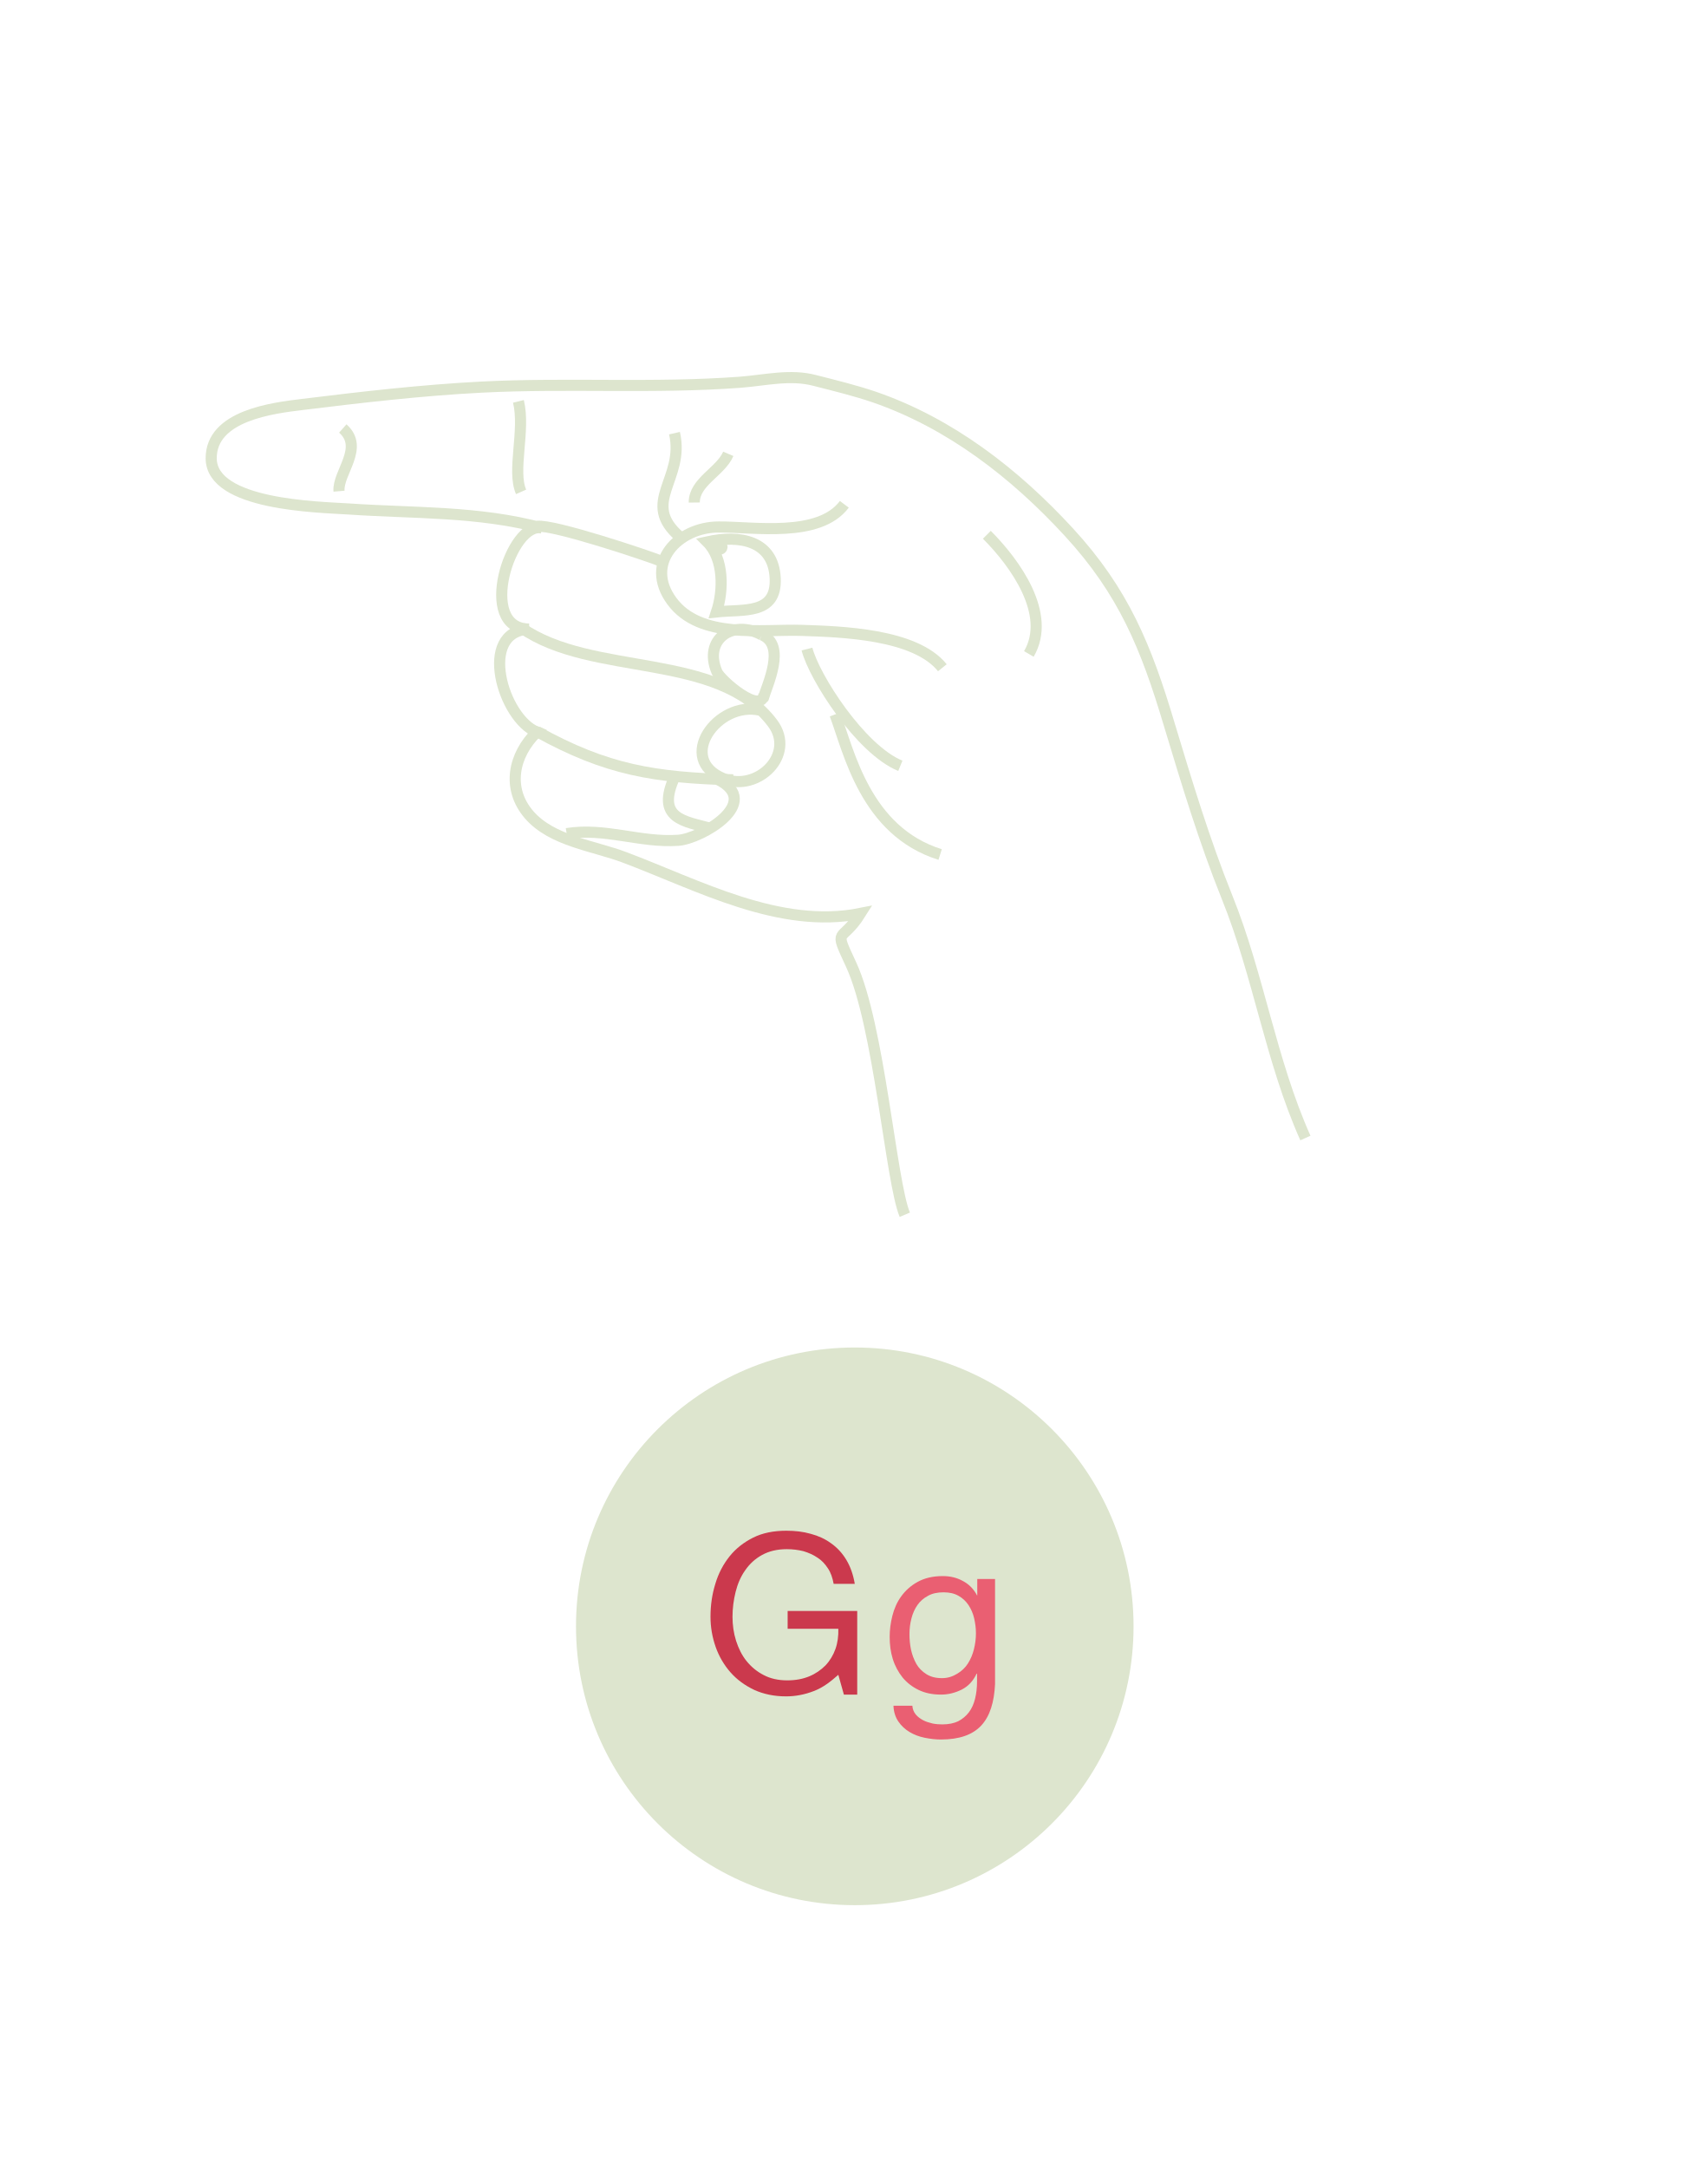
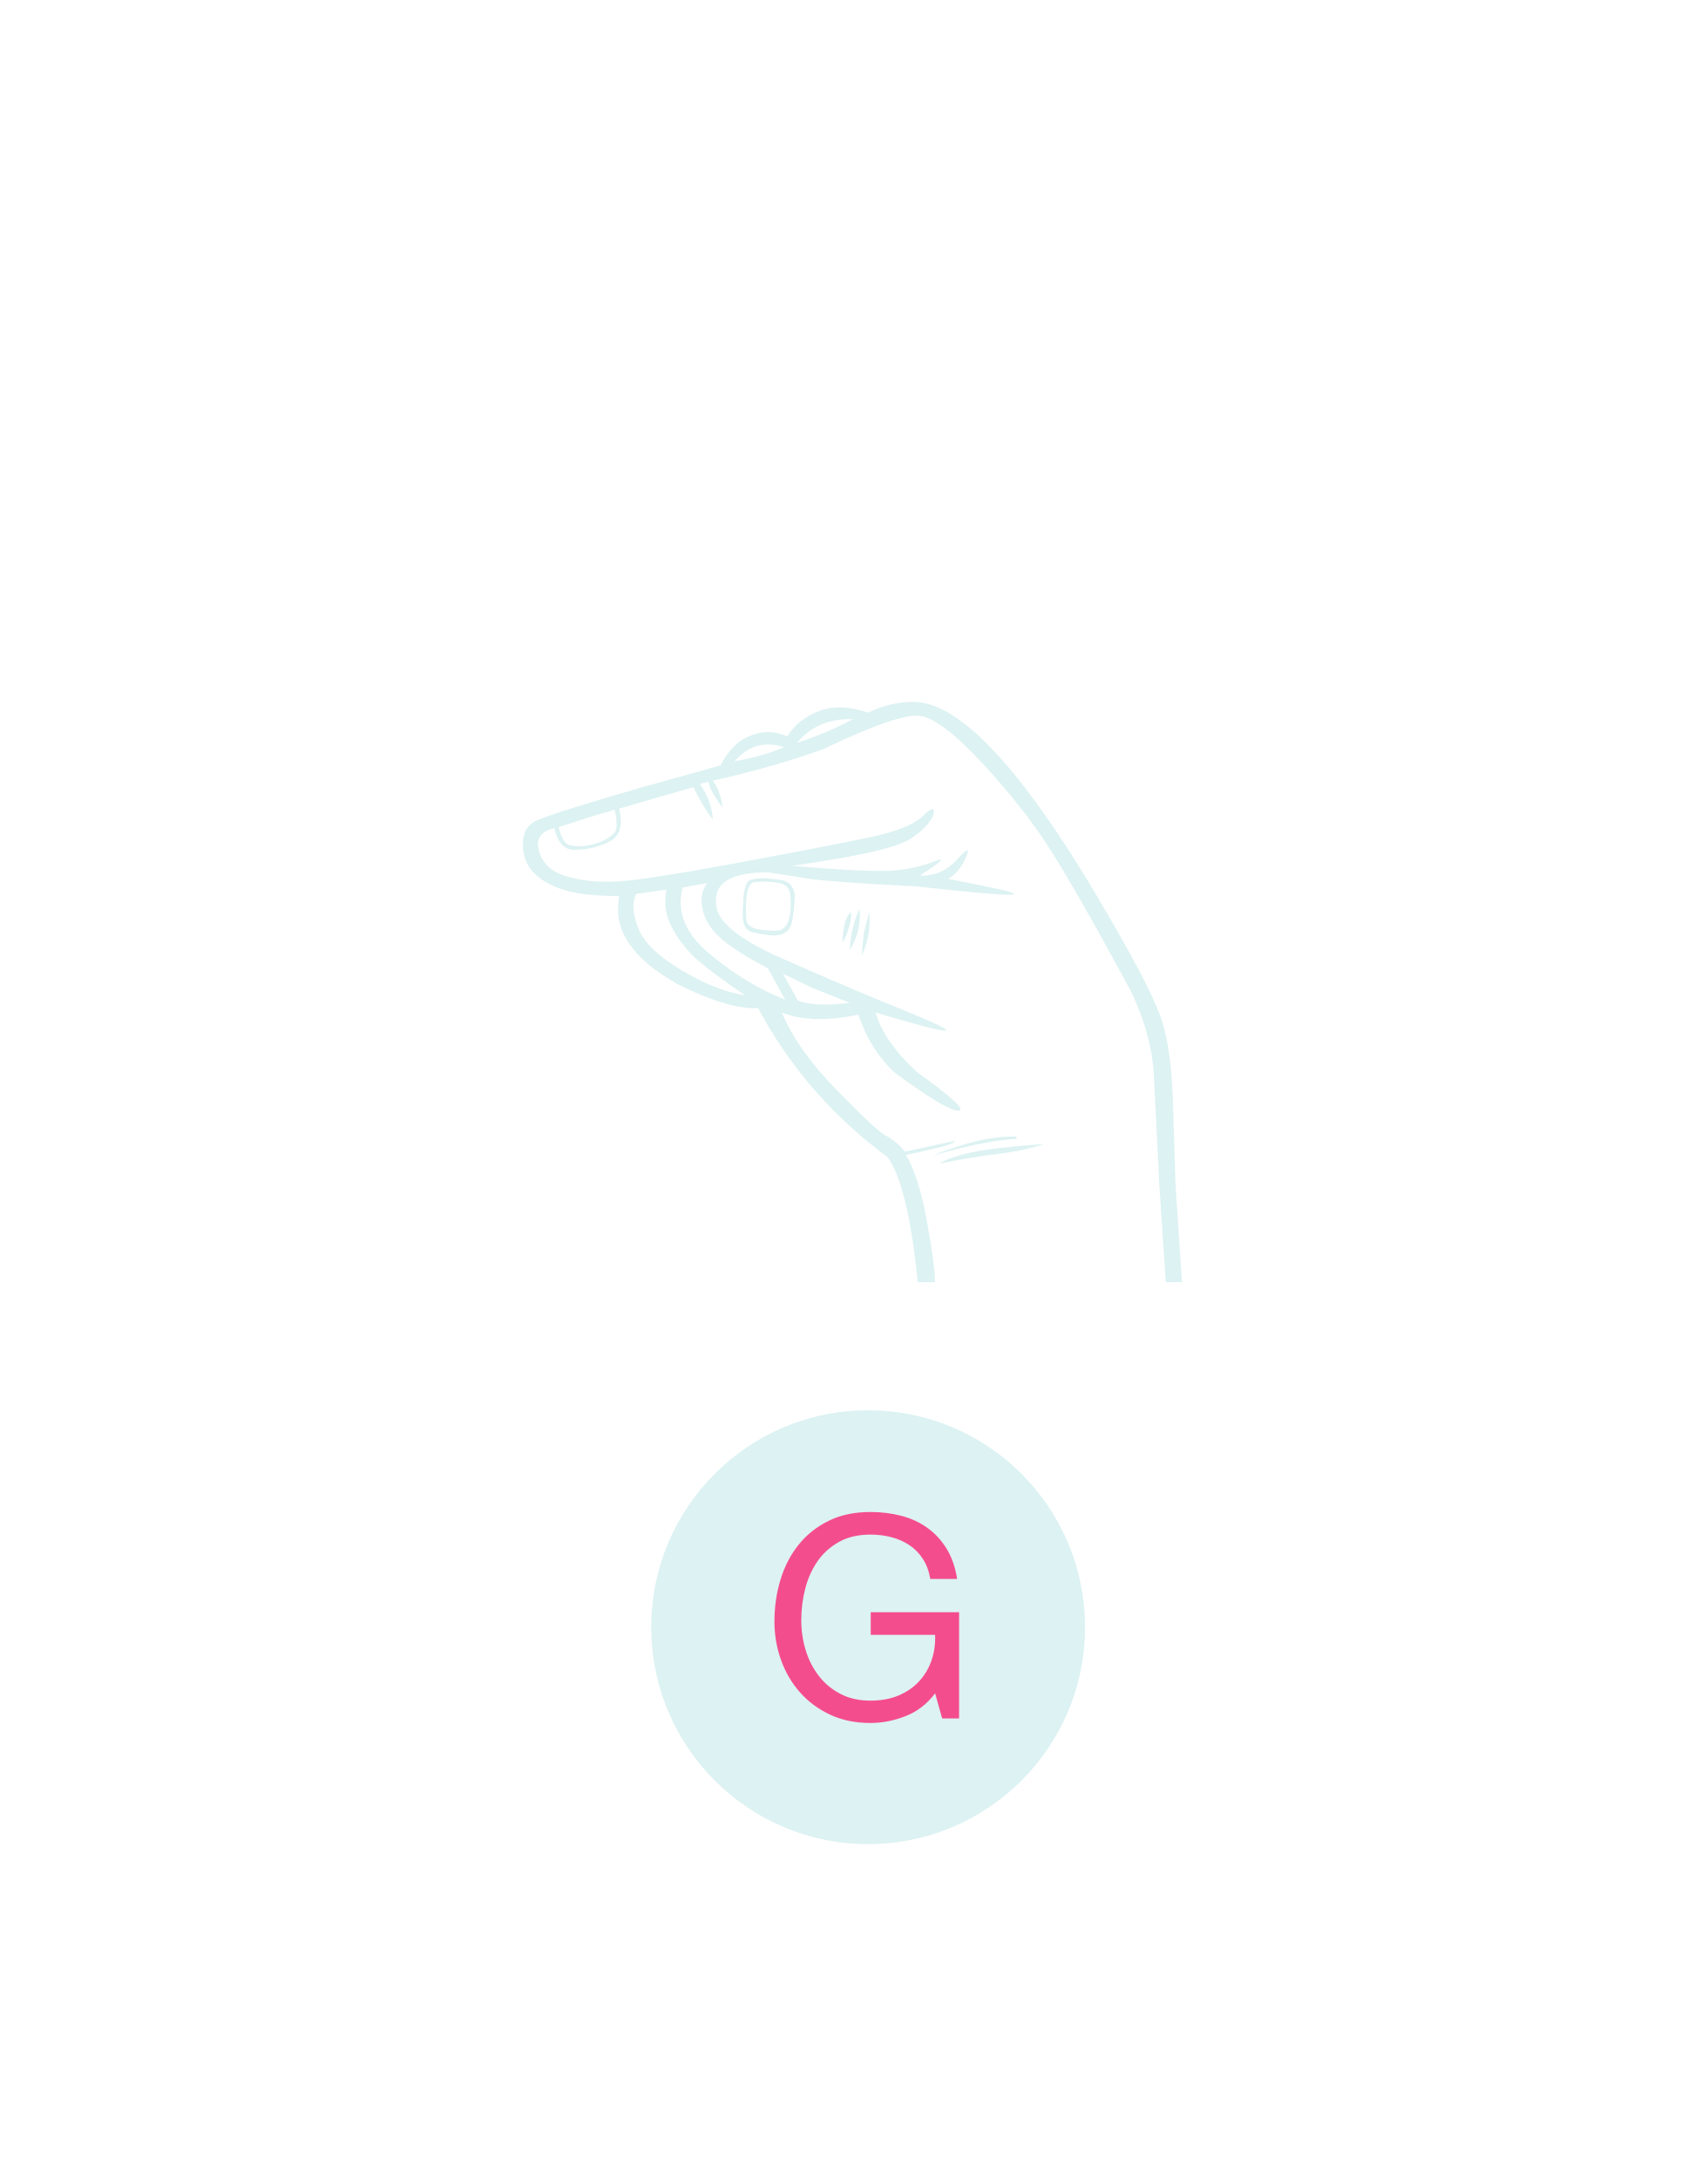
- <svg xmlns="http://www.w3.org/2000/svg" version="1.1" viewBox="0 0 768 975" enable-background="new 0 0 768 975" xml:space="preserve">
-   <circle fill="#DDE5CE" cx="384.5" cy="731.4" r="125.4" />
-   <path fill="#CB394D" d="M366.1 760.5c-4.1 1.6-8.3 2.4-12.5 2.4 -5.3 0-10.1-1-14.3-2.9 -4.2-2-7.8-4.6-10.7-7.9 -2.9-3.3-5.2-7.2-6.7-11.5 -1.5-4.3-2.3-8.8-2.3-13.5 0-5.2 0.7-10.1 2.2-14.9 1.4-4.7 3.6-8.8 6.4-12.3 2.8-3.5 6.4-6.3 10.6-8.4 4.2-2.1 9.2-3.1 14.9-3.1 3.9 0 7.5 0.4 11 1.4 3.4 0.9 6.5 2.3 9.2 4.3 2.7 1.9 5 4.4 6.8 7.4 1.8 3 3.1 6.6 3.8 10.8h-9.5c-0.5-2.7-1.3-5.1-2.6-7 -1.3-2-2.8-3.6-4.7-4.8 -1.9-1.3-4-2.2-6.3-2.9 -2.4-0.6-4.9-0.9-7.5-0.9 -4.3 0-8 0.9-11.1 2.6 -3.1 1.7-5.6 4-7.6 6.9 -2 2.8-3.4 6.1-4.3 9.7 -0.9 3.6-1.4 7.4-1.4 11.2 0 3.7 0.5 7.3 1.6 10.8 1.1 3.4 2.6 6.5 4.7 9.1 2.1 2.6 4.6 4.7 7.7 6.3 3 1.6 6.6 2.4 10.6 2.4 3.7 0 7-0.6 9.9-1.8 2.9-1.2 5.3-2.9 7.3-4.9 2-2.1 3.5-4.6 4.5-7.4 1-2.8 1.4-5.9 1.3-9.1h-22.8v-8h31.3v37.6h-6l-2.5-8.9C373.7 756.2 370.3 758.9 366.1 760.5z" />
-   <path fill="#EA5F72" d="M441.4 776c-3.9 4.2-9.9 6.3-18.2 6.3 -2.4 0-4.8-0.3-7.3-0.8 -2.5-0.5-4.8-1.4-6.8-2.6 -2-1.2-3.7-2.8-5-4.7 -1.3-1.9-2.1-4.3-2.2-7.1h8.5c0.1 1.5 0.6 2.8 1.5 3.9 0.9 1.1 2 1.9 3.3 2.6 1.3 0.7 2.7 1.1 4.3 1.5 1.5 0.3 3 0.4 4.4 0.4 2.8 0 5.2-0.5 7.1-1.4 1.9-1 3.5-2.3 4.8-4 1.3-1.7 2.2-3.7 2.8-6.1 0.6-2.4 0.9-5 0.9-7.9v-3.4h-0.2c-1.5 3.2-3.7 5.6-6.6 7.1 -3 1.5-6.1 2.3-9.4 2.3 -3.9 0-7.2-0.7-10.1-2.1 -2.9-1.4-5.3-3.3-7.2-5.6 -1.9-2.4-3.4-5.1-4.4-8.3 -1-3.2-1.4-6.5-1.4-10 0-3.1 0.4-6.2 1.2-9.4 0.8-3.2 2.1-6.2 4-8.8 1.9-2.6 4.3-4.8 7.4-6.5 3.1-1.7 6.8-2.6 11.3-2.6 3.3 0 6.3 0.7 9 2.2 2.7 1.4 4.9 3.6 6.4 6.5h0.1v-7.4h8v47.3C447.2 765.5 445.3 771.8 441.4 776zM430.6 752.7c2-1.2 3.6-2.7 4.8-4.6 1.2-1.9 2.1-4 2.7-6.4 0.6-2.4 0.9-4.8 0.9-7.2 0-2.3-0.3-4.5-0.8-6.7 -0.5-2.2-1.4-4.2-2.5-5.9 -1.2-1.8-2.7-3.2-4.5-4.2 -1.9-1.1-4.1-1.6-6.8-1.6 -2.7 0-5.1 0.5-7 1.6 -1.9 1-3.5 2.4-4.7 4.1 -1.2 1.7-2.1 3.7-2.7 6 -0.6 2.3-0.9 4.6-0.9 7.1 0 2.3 0.2 4.7 0.7 7 0.5 2.3 1.3 4.4 2.4 6.4 1.1 1.9 2.6 3.4 4.5 4.6 1.9 1.2 4.2 1.8 7 1.8S428.6 753.9 430.6 752.7z" />
-   <path fill="none" stroke="#DDE5CE" stroke-width="5" stroke-miterlimit="10" d="M587.2 511.8c-15.6-34.9-21-73-35.2-108.2 -10.3-25.6-18.1-51.5-26.1-78 -10.3-34.5-20.4-59.5-45.2-86.4 -24.2-26.3-53.2-48.8-87.3-60.6 -8.8-3-17.9-5.2-26.9-7.5 -11-2.9-22.1-0.1-33.5 0.8 -39 2.9-77.6 0.2-116.5 2.2 -26.9 1.4-53.7 4.5-80.5 7.8 -13.2 1.6-41.1 4.9-41 24.3 0.2 21 48 21.8 61.9 22.7 29.1 2 58.5 0.9 87 8.6 -14.1-3.6-29.7 45.3-5.9 45.4 -23.4 1.1-11.7 40.3 3.5 46.3 -10.6 10.3-13.7 25.4-3.5 37.2 10.3 11.9 29 13.9 43 19.2 33 12.4 69.7 32.5 106.1 25.2 -8.7 13.9-12.4 5.4-4.2 23.1 12.6 27.3 17.9 97.7 24.1 112.4" />
-   <path fill="none" stroke="#DDE5CE" stroke-width="5" stroke-miterlimit="10" d="M327.6 204.1c-3.4 8-15.4 12.6-15.3 21.9" />
-   <path fill="none" stroke="#DDE5CE" stroke-width="5" stroke-miterlimit="10" d="M303.4 194.8c4.8 20.8-15.7 31.1 2.5 46.7" />
-   <path fill="none" stroke="#DDE5CE" stroke-width="5" stroke-miterlimit="10" d="M233.2 180.5c3.2 13.1-3 31.2 1.2 40.7" />
-   <path fill="none" stroke="#DDE5CE" stroke-width="5" stroke-miterlimit="10" d="M152.5 220.9c-0.7-8.3 11.5-19.5 1.7-28.2" />
-   <path fill="none" stroke="#DDE5CE" stroke-width="5" stroke-miterlimit="10" d="M343.7 312.1c-1 9.9-19.6-6.1-21.2-9.9 -6.3-14.8 7.2-23.9 20.3-16.6" />
-   <path fill="none" stroke="#DDE5CE" stroke-width="5" stroke-miterlimit="10" d="M241.6 236.7c7.3-1 50.4 13.4 56.4 15.9" />
-   <path fill="none" stroke="#DDE5CE" stroke-width="5" stroke-miterlimit="10" d="M234.5 282.3c32 22.4 88.5 10.4 113 42.9 10.7 14.2-6.8 31.2-22 25 -21.7-8.8-2.8-35.2 16.4-30.8" />
-   <path fill="none" stroke="#DDE5CE" stroke-width="5" stroke-miterlimit="10" d="M241.6 329c31.4 17.4 52.9 20.7 88.2 21.7" />
-   <path fill="none" stroke="#DDE5CE" stroke-width="5" stroke-miterlimit="10" d="M254.9 374.9c17.3-2.8 33.1 4.2 50.2 3 10.2-0.7 38.4-16.9 17.9-27.3" />
-   <path fill="none" stroke="#DDE5CE" stroke-width="5" stroke-miterlimit="10" d="M303.7 348.9c-9.2 19.6 4.4 20.4 16.2 23.7" />
-   <path fill="none" stroke="#DDE5CE" stroke-width="5" stroke-miterlimit="10" d="M379.8 226.8c-11.4 15.2-40.7 10.1-56.5 10.2 -18.2 0-33.7 16.2-21.1 33.3 12.7 17.3 40.4 12.6 58.6 13.2 17.5 0.6 50.8 1.5 63.1 16.8" />
-   <path fill="none" stroke="#DDE5CE" stroke-width="5" stroke-miterlimit="10" d="M443.9 240.5c12.6 12.6 29.4 35.7 18.9 53.6" />
-   <path fill="none" stroke="#DDE5CE" stroke-width="5" stroke-miterlimit="10" d="M318.1 243.7c7.6 7.6 7.4 21.9 4.2 31.5 12-1.3 27.2 1.5 26.4-15.2C347.9 243.1 332.7 240.4 318.1 243.7 326.5 252.1 327.5 241.6 318.1 243.7z" />
-   <path fill="none" stroke="#DDE5CE" stroke-width="5" stroke-miterlimit="10" d="M363 291.9c3.2 12.6 24.1 45.2 42 52.5" />
-   <path fill="none" stroke="#DDE5CE" stroke-width="5" stroke-miterlimit="10" d="M375.6 321.3c6.3 16.8 13.7 52.5 47.3 63" />
-   <path fill="none" stroke="#DDE5CE" stroke-width="5" stroke-miterlimit="10" d="M342.7 285.5c11.1 4.7 2.5 22.2 0.4 29.2" />
+ <svg xmlns="http://www.w3.org/2000/svg" version="1.1" id="Layer_1" viewBox="0 -275 768 980" enable-background="new 0 -275 768 980" xml:space="preserve">
+   <circle fill="#DDF2F2" cx="390.516" cy="456.827" r="97.564" />
+   <polyline fill="none" points="221.7,308.974 221.7,-130.877 648.613,-130.877 648.613,308.974 " />
+   <g enable-background="new    ">
+     <path fill="#DDF2F2" d="M345.408,117.323c-16.496,0-24.257,4.691-23.286,14.068c0,7.443,9.216,15.365,27.651,23.771   c24.9,10.998,44.307,19.246,58.214,24.74c27.486,11.326,22.801,11.483-14.067,0.486c2.258,8.413,8.406,17.304,18.434,26.682   c15.842,11.324,22.15,17.145,18.92,17.465c-3.235,0.324-12.779-5.337-28.622-16.981c-7.443-6.792-12.939-15.523-16.495-26.197   c-14.236,2.912-25.711,2.594-34.444-0.968c4.526,10.997,12.771,22.64,24.742,34.928c11.962,12.293,19.405,19.164,22.315,20.621   c2.91,1.455,5.654,3.795,8.248,7.031l22.316-4.848c1.29,0.967-5.988,3.066-21.832,6.305c3.882,6.465,7.036,16.41,9.46,29.834   c2.426,13.418,3.638,22.559,3.638,27.41h-7.762c-2.912-29.107-7.444-47.869-13.584-56.275   c-24.582-18.109-43.988-40.425-58.214-66.948c-9.059,0.326-21.028-3.229-35.9-10.672c-18.118-10.022-27.168-21.347-27.168-33.958   l0.486-5.822c-11.643,0-20.542-1.128-26.683-3.396c-9.704-3.554-15.122-8.974-16.252-16.252c-1.136-7.275,0.805-12.044,5.822-14.31   c5.01-2.26,20.936-7.278,47.786-15.04l34.93-9.704c2.258-4.2,4.685-7.436,7.276-9.702c2.584-2.26,5.897-3.88,9.945-4.852   c4.04-0.971,8.324-0.486,12.856,1.456c3.228-5.17,8.004-8.975,14.31-11.4c6.307-2.426,13.66-2.184,22.074,0.727   c6.466-3.229,13.258-4.851,20.376-4.851c21.664,0,51.256,32.67,88.778,97.996c12.614,21.67,20.292,36.87,23.044,45.602   c2.744,8.732,4.366,20.377,4.85,34.931c0.487,14.552,0.886,27.325,1.212,38.325l2.91,44.145h-7.275l-2.91-43.662l-2.426-48.998   c-0.652-12.613-4.209-25.544-10.673-38.808c-15.206-28.138-26.924-48.756-35.172-61.856c-8.248-13.098-18.602-26.355-31.048-39.779   c-12.454-13.418-21.832-20.62-28.138-21.588c-6.307-0.971-20.944,4.046-43.904,15.039c-15.523,5.503-32.018,10.188-49.483,14.068   c2.258,2.91,3.714,6.958,4.365,12.126c-3.88-5.168-5.987-9.05-6.306-11.642l-3.88,0.97c3.554,5.178,5.496,10.514,5.822,16.01   c-3.236-4.2-6.148-9.05-8.732-14.554l-33.474,9.704c1.939,7.444,0.485,12.372-4.366,14.796c-4.851,2.424-9.702,3.636-14.554,3.636   c-5.177,0.652-8.574-2.584-10.188-9.702c-5.502,1.295-7.928,4.208-7.278,8.732c1.29,6.472,5.412,10.756,12.372,12.855   c6.952,2.108,14.712,2.91,23.286,2.427c8.566-0.486,26.356-3.23,53.364-8.248c27-5.01,46.732-8.806,59.186-11.4   c12.446-2.584,20.694-5.819,24.742-9.704c4.042-3.88,5.656-4.199,4.853-0.968c-0.811,3.236-4.124,6.876-9.946,10.914   c-5.822,4.048-23.772,8.172-53.848,12.372c23.285,1.942,38.325,2.668,45.115,2.184c6.792-0.483,13.099-1.857,18.92-4.124   c5.822-2.26,3.715-0.159-6.306,6.307c6.466,0.326,12.044-2.101,16.738-7.278c4.684-5.17,5.979-5.412,3.88-0.728   c-2.108,4.693-4.776,7.846-8.004,9.46l9.704,1.939c33.306,6.475,25.226,6.958-24.257,1.458c-25.552-1.29-41.478-2.426-47.785-3.396   C357.779,119.261,351.548,118.291,345.408,117.323z M276.518,89.186c-5.822,1.624-10.43,2.993-13.826,4.124   c-3.396,1.138-7.201,2.352-11.399,3.638c1.29,5.504,3.229,8.248,5.821,8.248c2.585,0.651,5.822,0.483,9.704-0.484   c3.881-0.97,6.952-2.586,9.217-4.852C277.647,98.569,277.808,95.007,276.518,89.186z M335.22,172.625   c-7.762-5.168-14.31-9.944-19.648-14.31c-5.336-4.366-9.626-9.458-12.855-15.282c-3.238-5.822-4.208-11.802-2.912-17.95   l-13.584,1.94c-1.942,3.562-1.698,8.573,0.728,15.04c2.427,6.474,8.893,12.855,19.406,19.162   C316.859,167.533,326.487,171.339,335.22,172.625z M353.17,174.567l-7.762-14.068c-11-5.822-18.519-10.748-22.559-14.796   c-4.048-4.04-6.39-8.322-7.034-12.856c-0.651-4.525,0.16-8.079,2.425-10.674l-11.158,1.942   c-2.912,10.998,1.288,21.104,12.613,30.32C331.012,163.651,342.17,170.367,353.17,174.567z M330.368,67.355   c8.079-1.29,15.523-3.396,22.315-6.307c-3.88-1.29-7.686-1.531-11.4-0.728C337.562,61.129,333.924,63.474,330.368,67.355z    M350.744,120.717c3.88,0.326,6.14,2.595,6.792,6.792c-0.326,9.057-1.38,14.395-3.154,16.009c-1.782,1.624-4.048,2.35-6.792,2.184   c-2.75-0.158-5.822-0.644-9.218-1.456c-3.396-0.802-4.776-4.442-4.124-10.916c0-5.17,0.56-8.89,1.697-11.158   C337.076,119.915,342.01,119.429,350.744,120.717z M355.594,128.965c0-3.88-1.622-6.14-4.852-6.792   c-3.236-0.644-6.792-0.802-10.673-0.483c-3.562-0.318-5.018,5.178-4.365,16.493c0,3.562,3.88,5.337,11.644,5.337   C353.487,144.489,356.24,139.638,355.594,128.965z M382.275,176.023l-16.979-6.792l-13.099-6.307l6.793,12.126   C364.16,176.993,371.922,177.319,382.275,176.023z M358.506,59.107c9.702-3.229,18.107-6.792,25.226-10.672   C373.06,48.117,364.646,51.671,358.506,59.107z M382.762,135.273c0.318,0.97,0.076,3.075-0.728,6.306   c-0.812,3.236-1.866,5.662-3.154,7.278c0.317-4.526,0.804-7.765,1.456-9.704C380.979,137.211,381.792,135.925,382.762,135.273z    M386.642,133.817c0.645,6.472-0.81,12.613-4.366,18.434C382.594,145.459,384.052,139.319,386.642,133.817z M391.01,135.273   c0.318,4.208,0.16,7.846-0.486,10.914c-0.651,3.077-1.622,5.905-2.91,8.489l0.971-10.188L391.01,135.273z M419.146,244.911   c14.872-6.148,27.486-9.059,37.84-8.732l0.486,0.971C447.118,237.794,434.344,240.376,419.146,244.911z M469.6,239.575   c-5.822,1.939-12.696,3.395-20.618,4.367c-7.928,0.969-16.735,2.426-26.439,4.367c1.939-1.297,5.17-2.594,9.704-3.881   c4.525-1.295,10.506-2.352,17.949-3.154C457.632,240.462,464.096,239.894,469.6,239.575z" />
+   </g>
+   <g enable-background="new    ">
+     <path fill="#F44D8D" d="M407.43,496.792c-5.25,2.072-10.542,3.113-15.876,3.113c-6.776,0-12.828-1.252-18.164-3.748   c-5.334-2.496-9.866-5.863-13.59-10.098c-3.726-4.232-6.562-9.102-8.51-14.609c-1.948-5.502-2.92-11.217-2.92-17.145   c0-6.607,0.909-12.893,2.729-18.863c1.82-5.969,4.53-11.197,8.128-15.688c3.599-4.486,8.086-8.064,13.464-10.732   c5.376-2.666,11.664-4,18.862-4c4.91,0,9.546,0.57,13.908,1.715c4.359,1.143,8.256,2.943,11.686,5.396   c3.431,2.457,6.309,5.57,8.639,9.336c2.327,3.77,3.916,8.32,4.762,13.654h-12.066c-0.594-3.471-1.695-6.457-3.302-8.955   c-1.61-2.498-3.6-4.549-5.97-6.162c-2.372-1.607-5.061-2.812-8.066-3.619c-3.006-0.803-6.204-1.209-9.59-1.209   c-5.504,0-10.224,1.102-14.162,3.303c-3.938,2.203-7.156,5.104-9.653,8.701c-2.498,3.6-4.341,7.707-5.524,12.32   c-1.188,4.617-1.778,9.336-1.778,14.162c0,4.742,0.676,9.293,2.032,13.654c1.354,4.361,3.344,8.213,5.97,11.559   c2.624,3.346,5.862,6.014,9.716,8.002c3.853,1.99,8.32,2.982,13.4,2.982c4.742,0,8.935-0.762,12.576-2.287   c3.64-1.523,6.71-3.619,9.208-6.287c2.498-2.666,4.382-5.799,5.652-9.398c1.27-3.598,1.819-7.473,1.651-11.623h-28.96v-10.162   h39.756v47.758h-7.62l-3.176-11.303C417.084,491.312,412.68,494.718,407.43,496.792z" />
+   </g>
</svg>
